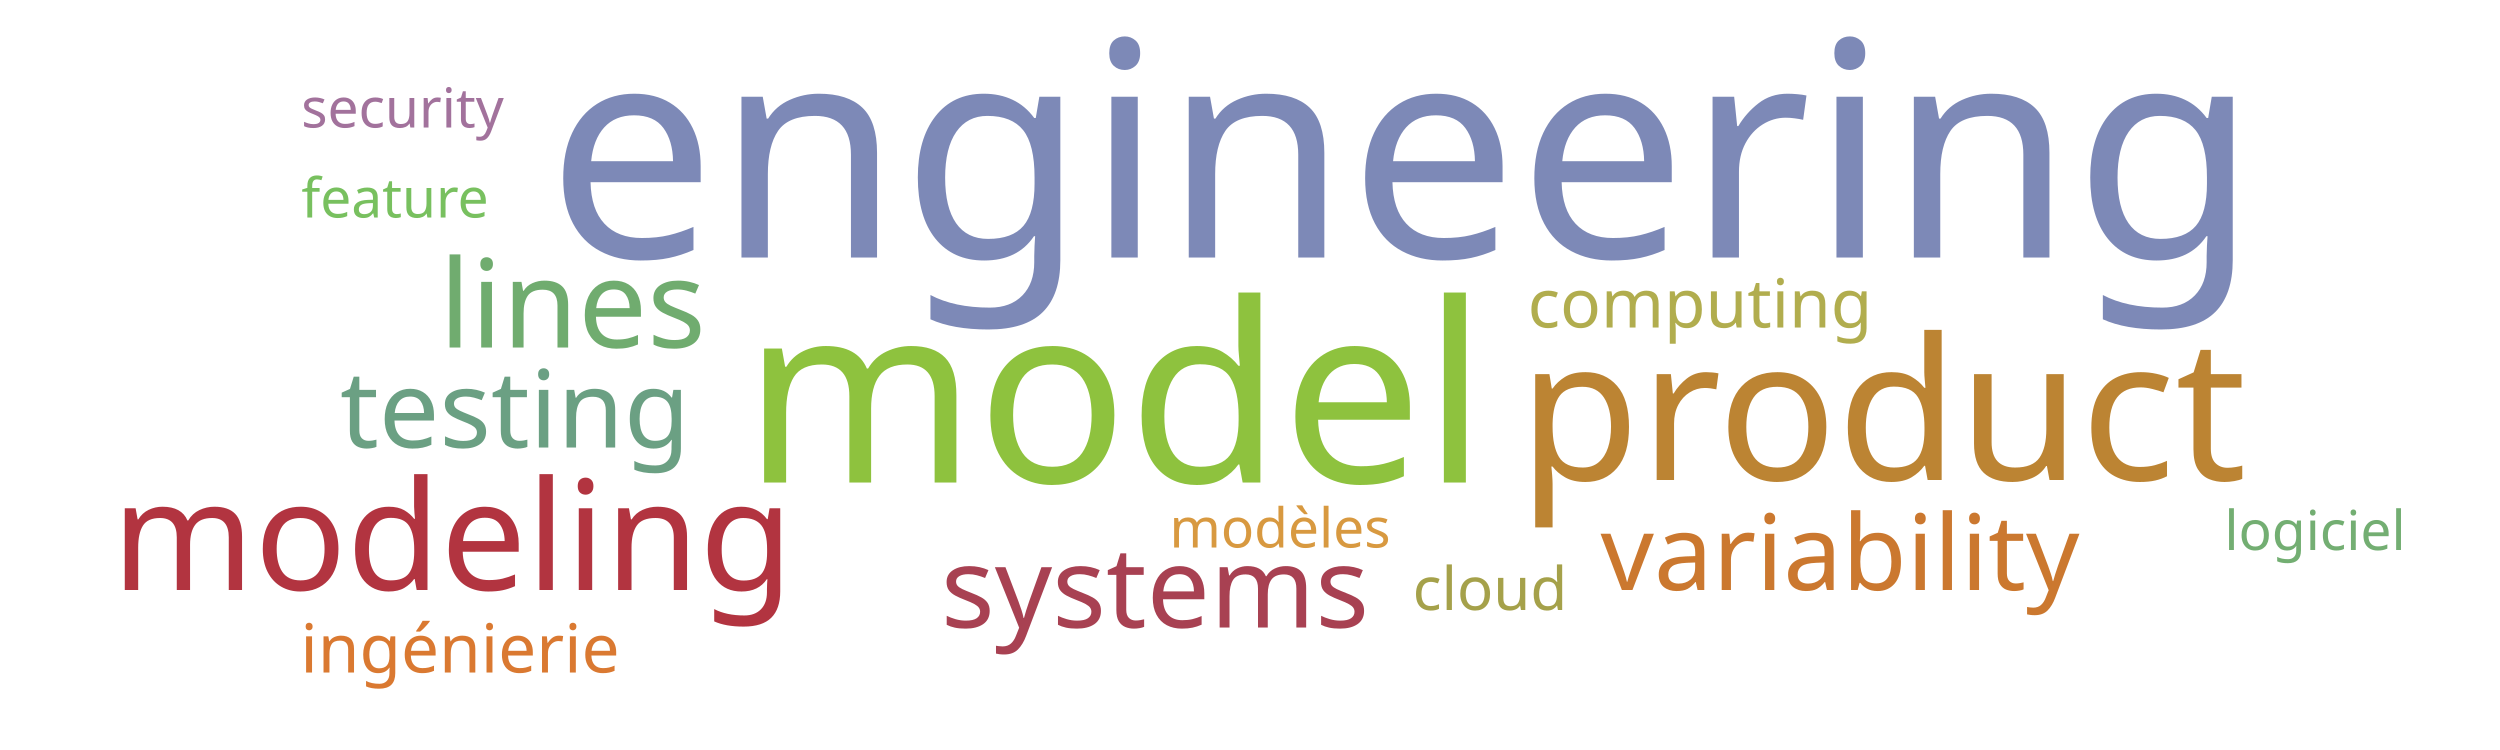
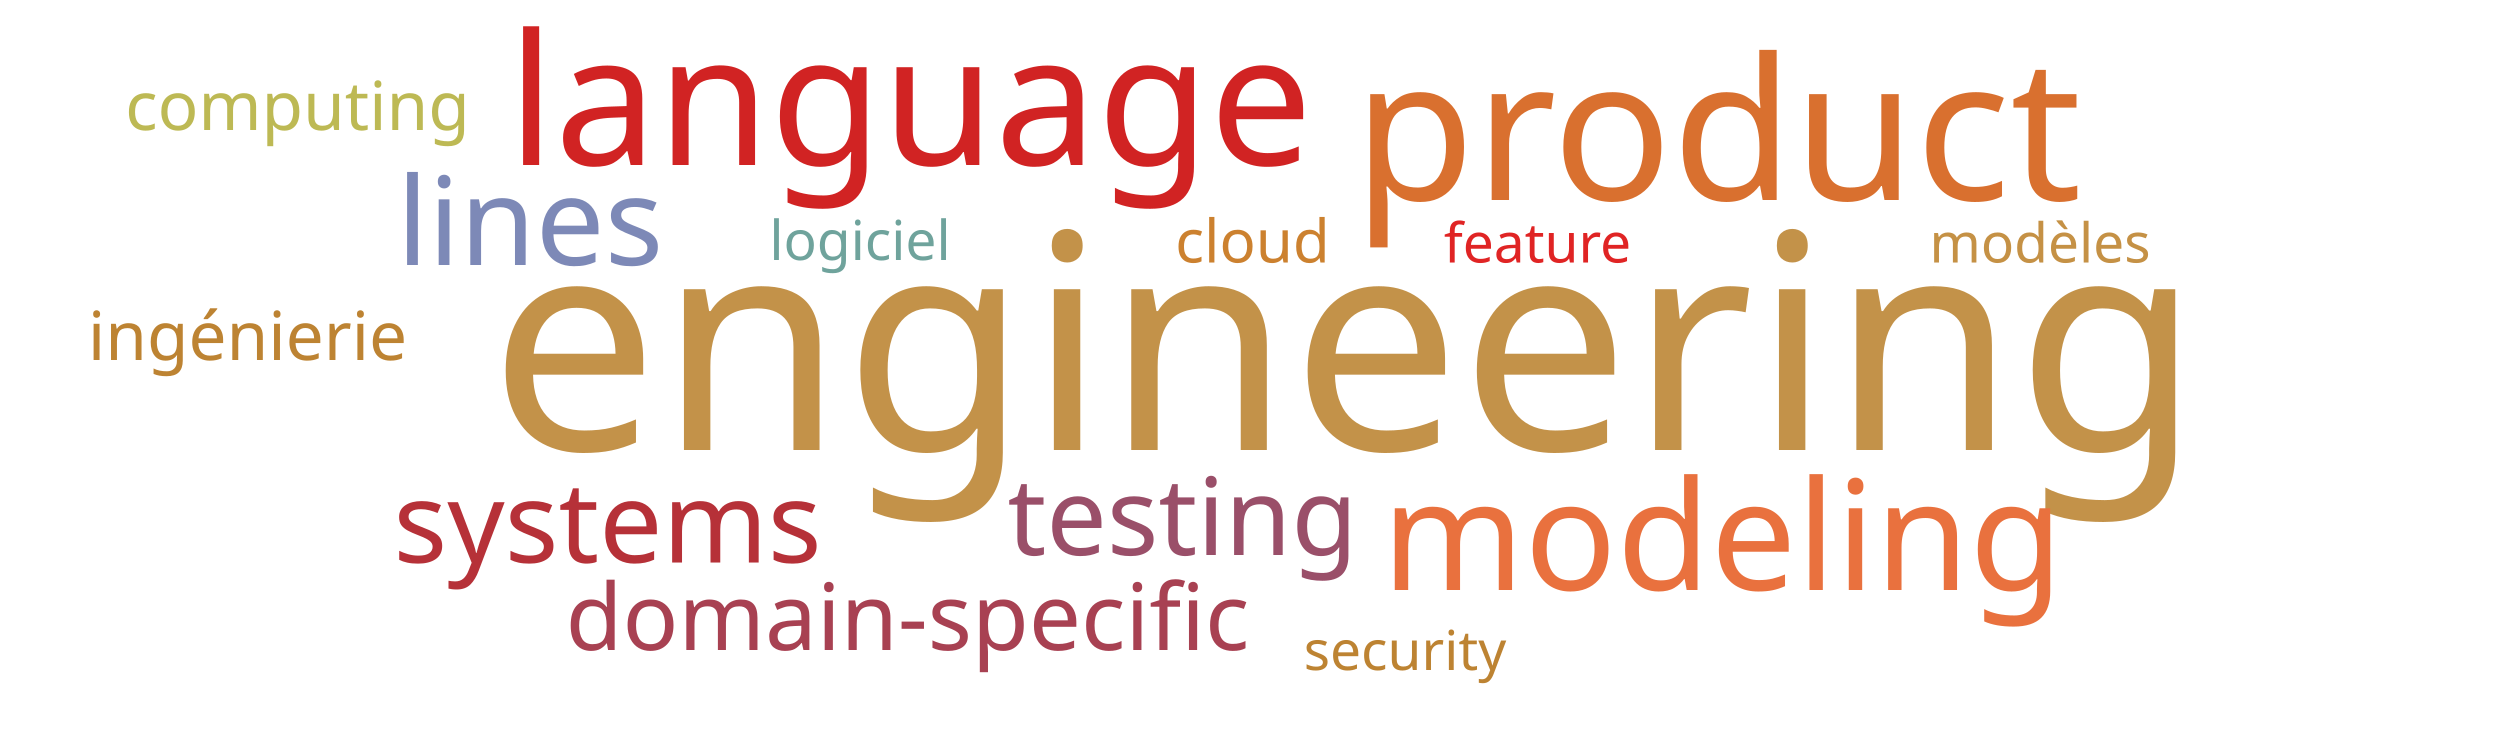
<svg xmlns="http://www.w3.org/2000/svg" width="1000" height="300">
  <g transform="translate(500, 150)">
-     <text text-anchor="middle" style="font-family: Impact; font-size: 120px; fill: #7d89b7" transform="translate(61,-47)rotate(0)">engineering</text>
-     <text text-anchor="middle" style="font-family: Impact; font-size: 100px; fill: #8ec23e" transform="translate(-54,43)rotate(0)">model</text>
-     <text text-anchor="middle" style="font-family: Impact; font-size: 79px; fill: #bc8433" transform="translate(253,42)rotate(0)">product</text>
-     <text text-anchor="middle" style="font-family: Impact; font-size: 61px; fill: #b23440" transform="translate(-319,86)rotate(0)">modeling</text>
-     <text text-anchor="middle" style="font-family: Impact; font-size: 49px; fill: #70ac6f" transform="translate(-271,-11)rotate(0)">lines</text>
-     <text text-anchor="middle" style="font-family: Impact; font-size: 45px; fill: #a84152" transform="translate(-38,101)rotate(0)">systems</text>
-     <text text-anchor="middle" style="font-family: Impact; font-size: 43px; fill: #6ba083" transform="translate(-294,29)rotate(0)">testing</text>
-     <text text-anchor="middle" style="font-family: Impact; font-size: 42px; fill: #cb782f" transform="translate(236,86)rotate(0)">variability</text>
-     <text text-anchor="middle" style="font-family: Impact; font-size: 27px; fill: #b1ad4e" transform="translate(180,-19)rotate(0)">computing</text>
-     <text text-anchor="middle" style="font-family: Impact; font-size: 27px; fill: #da7931" transform="translate(-316,119)rotate(0)">ingénierie</text>
-     <text text-anchor="middle" style="font-family: Impact; font-size: 24px; fill: #a5a14a" transform="translate(96,94)rotate(0)">cloud</text>
-     <text text-anchor="middle" style="font-family: Impact; font-size: 22px; fill: #78c05f" transform="translate(-342,-63)rotate(0)">feature</text>
-     <text text-anchor="middle" style="font-family: Impact; font-size: 22px; fill: #a2729c" transform="translate(-339,-99)rotate(0)">security</text>
-     <text text-anchor="middle" style="font-family: Impact; font-size: 22px; fill: #73ae72" transform="translate(426,70)rotate(0)">logiciel</text>
-     <text text-anchor="middle" style="font-family: Impact; font-size: 22px; fill: #d89940" transform="translate(12,69)rotate(0)">modèles</text>
+     <text text-anchor="middle" style="font-family: Impact; font-size: 120px; fill: #c39249" transform="translate(38,30)rotate(0)">engineering</text>
+     <text text-anchor="middle" style="font-family: Impact; font-size: 79px; fill: #d9702f" transform="translate(187,-70)rotate(0)">product</text>
+     <text text-anchor="middle" style="font-family: Impact; font-size: 73px; fill: #d12323" transform="translate(-136,-84)rotate(0)">language</text>
+     <text text-anchor="middle" style="font-family: Impact; font-size: 61px; fill: #e9713e" transform="translate(189,86)rotate(0)">modeling</text>
+     <text text-anchor="middle" style="font-family: Impact; font-size: 49px; fill: #7d89b7" transform="translate(-288,-44)rotate(0)">lines</text>
+     <text text-anchor="middle" style="font-family: Impact; font-size: 45px; fill: #b63138" transform="translate(-257,75)rotate(0)">systems</text>
+     <text text-anchor="middle" style="font-family: Impact; font-size: 43px; fill: #9a4f69" transform="translate(-27,72)rotate(0)">testing</text>
+     <text text-anchor="middle" style="font-family: Impact; font-size: 37px; fill: #a84152" transform="translate(-137,110)rotate(0)">domain-specific</text>
+     <text text-anchor="middle" style="font-family: Impact; font-size: 27px; fill: #bdb954" transform="translate(-381,-98)rotate(0)">computing</text>
+     <text text-anchor="middle" style="font-family: Impact; font-size: 27px; fill: #bd8332" transform="translate(-401,-6)rotate(0)">ingénierie</text>
+     <text text-anchor="middle" style="font-family: Impact; font-size: 24px; fill: #cc812f" transform="translate(1,-45)rotate(0)">cloud</text>
+     <text text-anchor="middle" style="font-family: Impact; font-size: 22px; fill: #e02424" transform="translate(115,-45)rotate(0)">feature</text>
+     <text text-anchor="middle" style="font-family: Impact; font-size: 22px; fill: #bd8332" transform="translate(62,118)rotate(0)">security</text>
+     <text text-anchor="middle" style="font-family: Impact; font-size: 22px; fill: #6fa39c" transform="translate(-156,-46)rotate(0)">logiciel</text>
+     <text text-anchor="middle" style="font-family: Impact; font-size: 22px; fill: #c59145" transform="translate(316,-45)rotate(0)">modèles</text>
  </g>
</svg>
